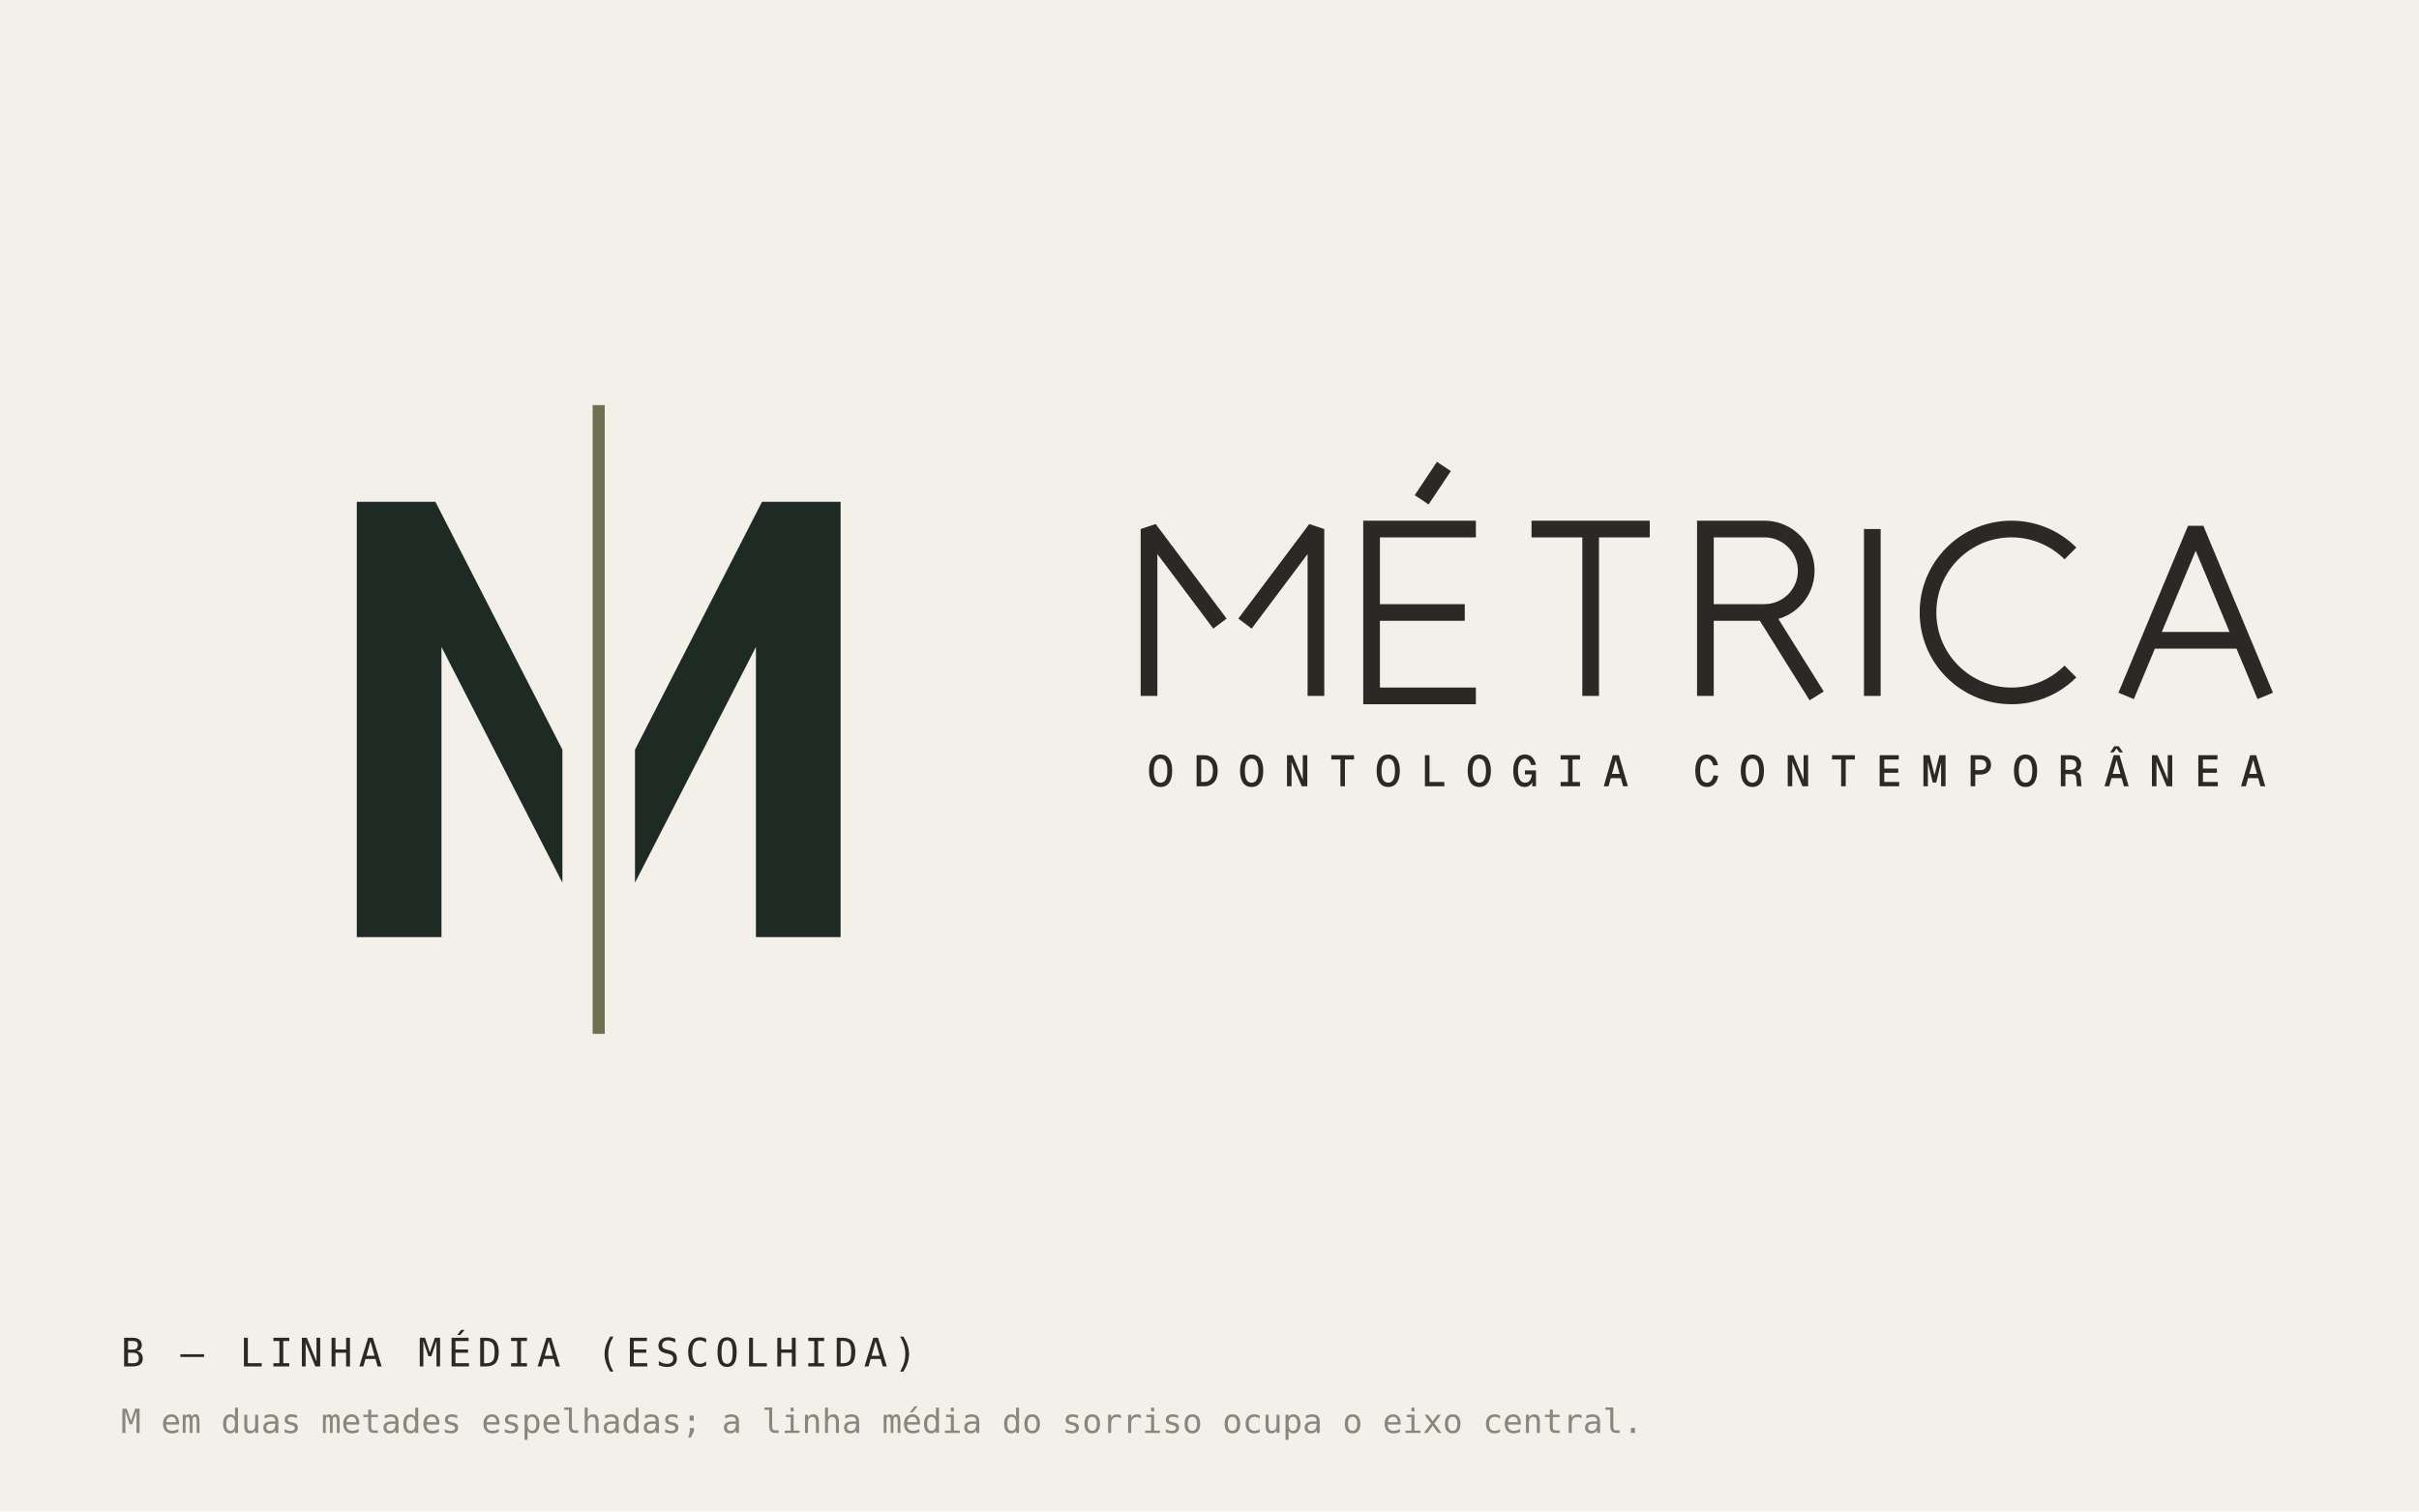
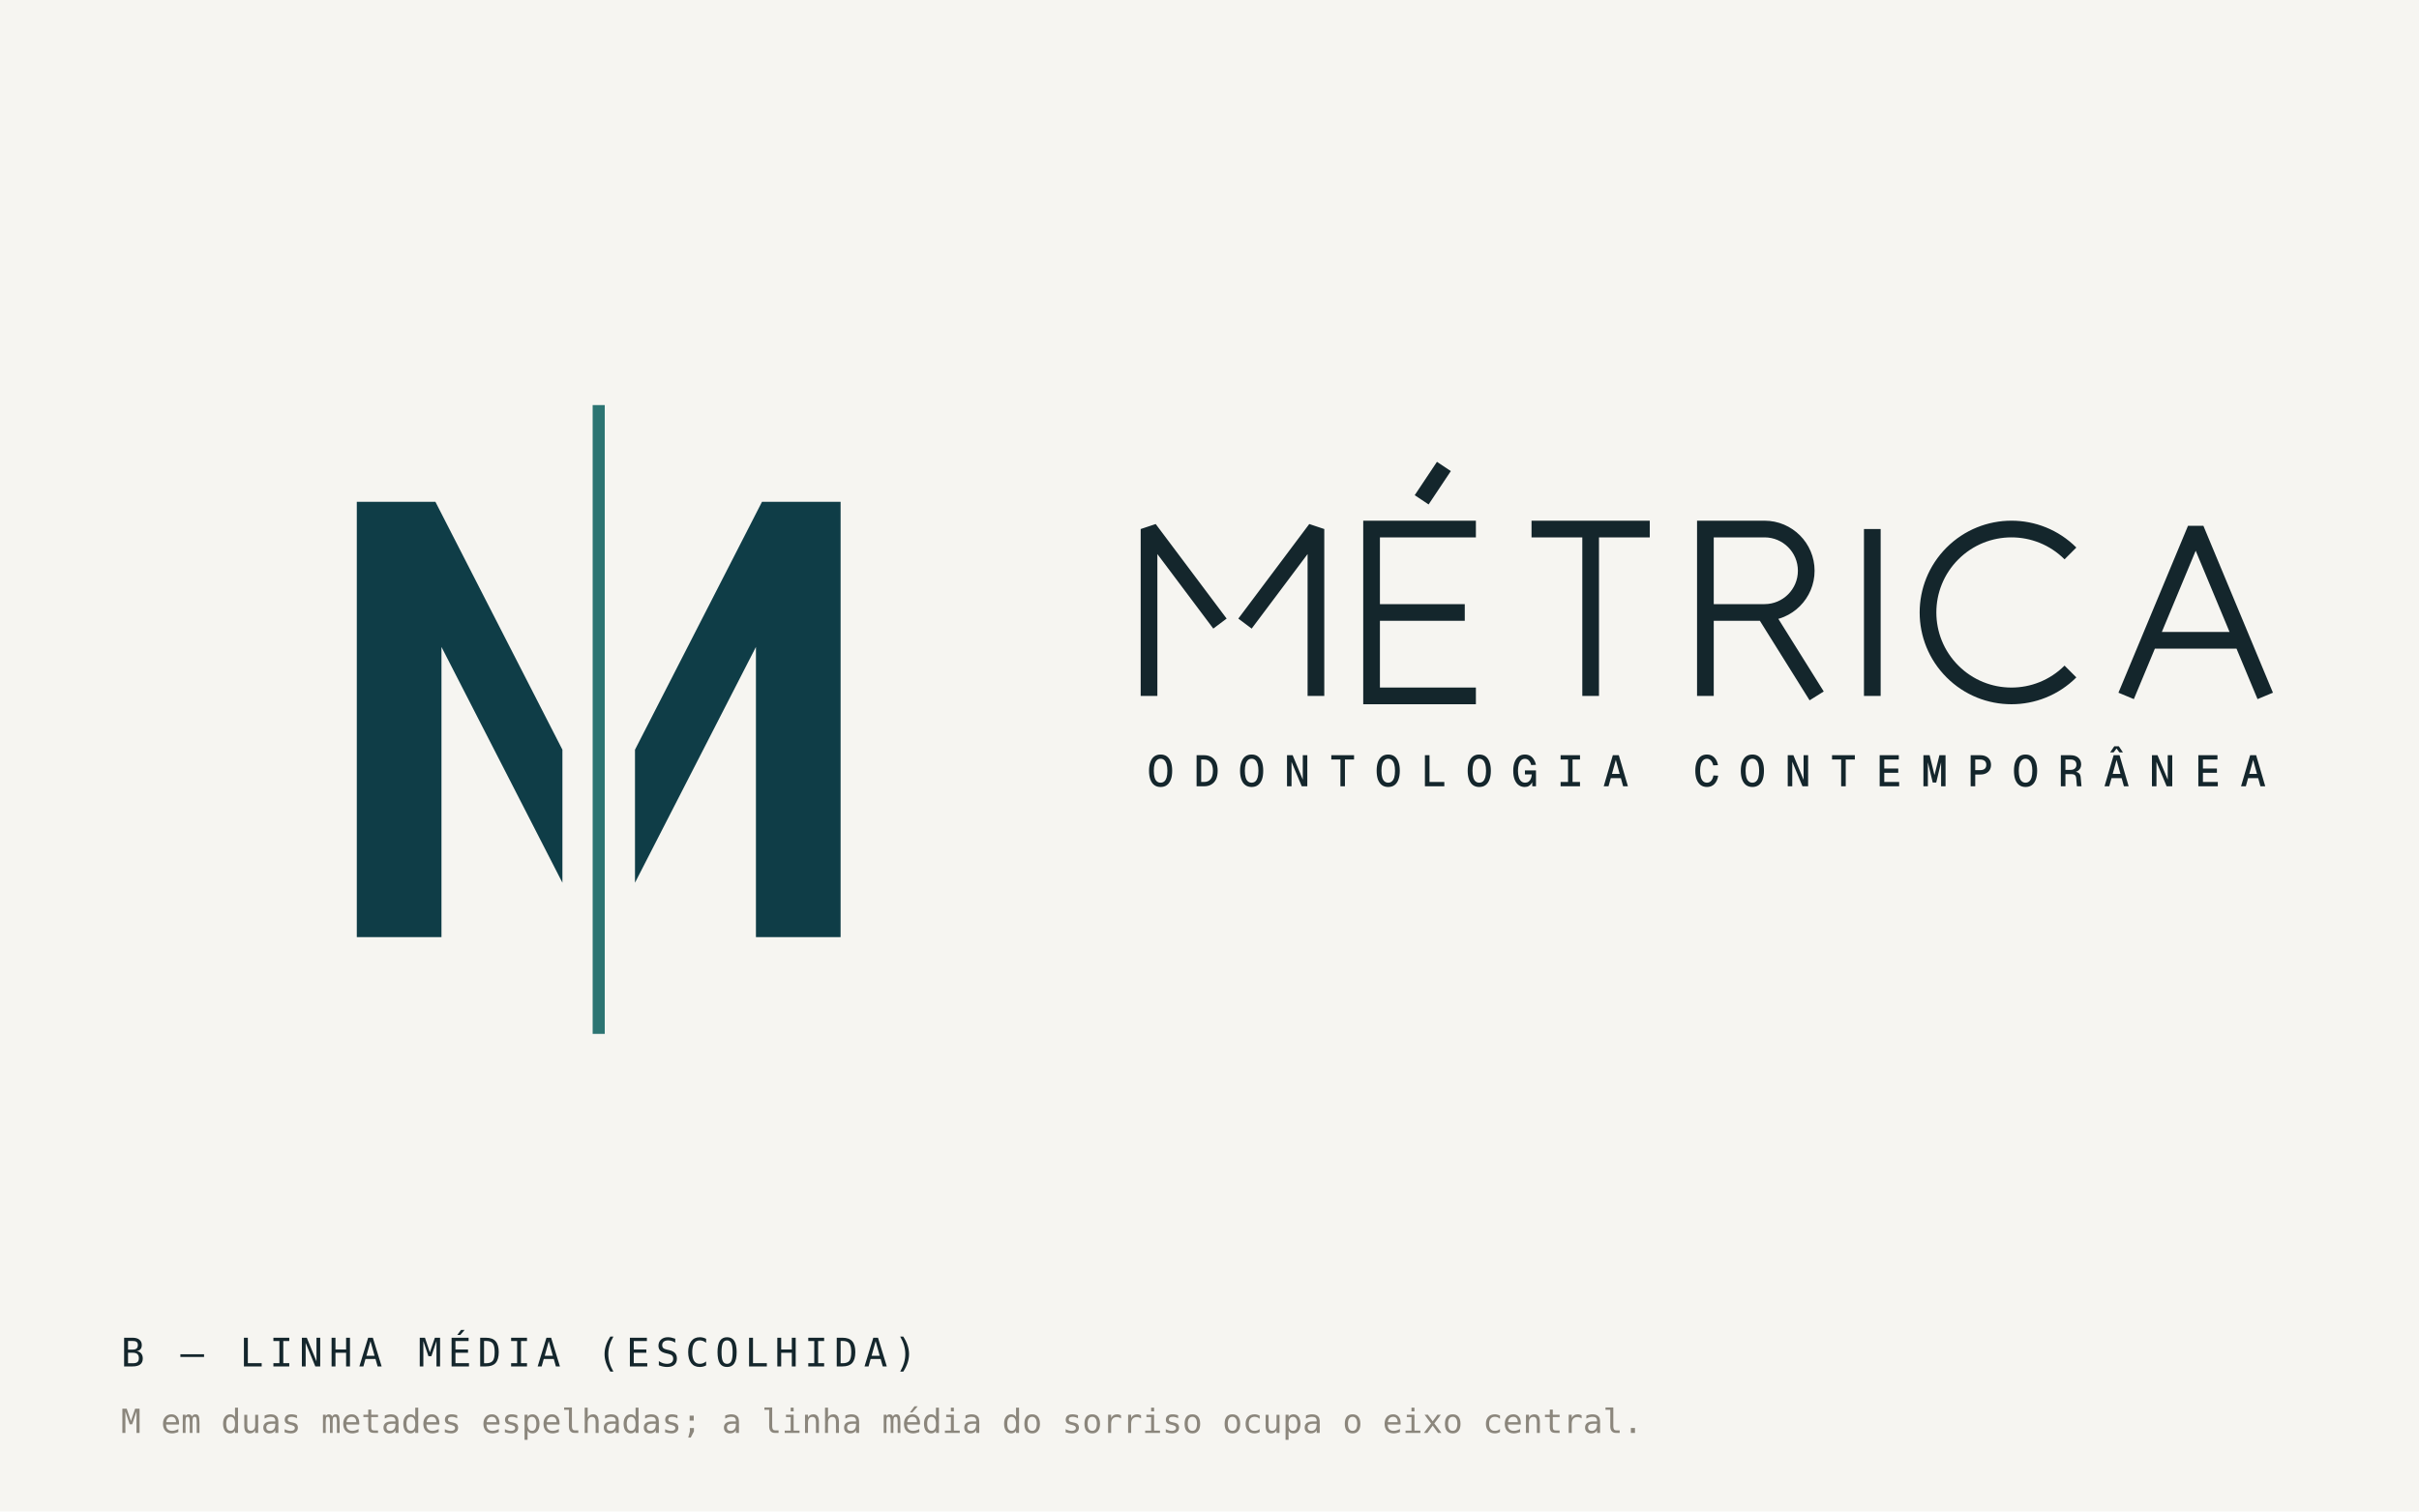
<svg xmlns="http://www.w3.org/2000/svg" viewBox="0 0 800 500" role="img" aria-labelledby="t">
-   <rect width="800" height="500" fill="#F3F0E9" />
+   <rect width="800" height="500" fill="#F6F5F1" />
  <g transform="translate(70 110) scale(4)">
-     <path d="M12 14L18.5 14L29 34.5L29 45.5L19 26L19 50L12 50ZM52 14L45.5 14L35 34.5L35 45.5L45 26L45 50L52 50Z" fill="#1E2B25" />
-     <path d="M31.5 6H32.5V58H31.5Z" fill="#6E7150" />
+     <path d="M12 14L18.5 14L29 34.5L29 45.5L19 26L19 50L12 50ZM52 14L45.5 14L35 34.5L35 45.5L45 26L45 50L52 50Z" fill="#0F3D47" />
+     <path d="M31.5 6H32.5V58H31.5Z" fill="#2C7472" />
  </g>
  <g transform="translate(380 175) scale(2.3)">
-     <path d="M0 24V0L10.2 13.6M24 24V0L13.8 13.6M47 0H32V24H47M32 12H45.4M39.2 -4.2L42.4 -9M55 0H72M63.5 0V24M80 24V0H88.5A6 6 0 0 1 88.5 12H80M88.5 12L96 24M104 0V24M132.49 3.51A12 12 0 1 0 132.49 20.49M140.5 24L150.5 0L160.5 24M143.83 16H157.17" fill="none" stroke="#2A2926" stroke-width="2.4" stroke-miterlimit="1.5" />
-     <path d="M1.66 37.1L1.66 37.1Q1.13 37.1 0.76 36.83Q0.39 36.56 0.2 36.04Q0 35.51 0 34.77L0 34.77Q0 34.01 0.2 33.49Q0.39 32.97 0.76 32.7Q1.13 32.43 1.66 32.43L1.66 32.43Q2.2 32.43 2.57 32.7Q2.94 32.97 3.13 33.49Q3.33 34.01 3.33 34.77L3.33 34.77Q3.33 35.51 3.13 36.04Q2.94 36.56 2.57 36.83Q2.2 37.1 1.66 37.1M1.66 36.48L1.66 36.48Q1.98 36.48 2.2 36.29Q2.41 36.11 2.53 35.72Q2.64 35.34 2.64 34.77L2.64 34.77Q2.64 34.2 2.53 33.82Q2.41 33.43 2.2 33.24Q1.98 33.04 1.66 33.04L1.66 33.04Q1.35 33.04 1.13 33.24Q0.91 33.43 0.8 33.82Q0.69 34.2 0.69 34.77L0.69 34.77Q0.69 35.34 0.8 35.72Q0.91 36.11 1.13 36.29Q1.35 36.48 1.66 36.48M7.93 37L6.84 37L6.84 32.53L7.93 32.53Q8.52 32.53 8.96 32.79Q9.4 33.05 9.64 33.55Q9.87 34.05 9.87 34.77L9.87 34.77Q9.87 35.49 9.64 35.99Q9.4 36.48 8.96 36.74Q8.52 37 7.93 37L7.93 37M7.5 33.15L7.5 36.38L7.91 36.38Q8.52 36.38 8.85 35.98Q9.19 35.58 9.19 34.77L9.19 34.77Q9.19 33.96 8.85 33.56Q8.52 33.15 7.91 33.15L7.91 33.15L7.5 33.15M14.75 37.1L14.75 37.1Q14.22 37.1 13.85 36.83Q13.48 36.56 13.29 36.04Q13.09 35.51 13.09 34.77L13.09 34.77Q13.09 34.01 13.29 33.49Q13.48 32.97 13.85 32.7Q14.22 32.43 14.75 32.43L14.75 32.43Q15.29 32.43 15.66 32.7Q16.03 32.97 16.23 33.49Q16.42 34.01 16.42 34.77L16.42 34.77Q16.42 35.51 16.23 36.04Q16.03 36.56 15.66 36.83Q15.29 37.1 14.75 37.1M14.75 36.48L14.75 36.48Q15.07 36.48 15.29 36.29Q15.5 36.11 15.62 35.72Q15.73 35.34 15.73 34.77L15.73 34.77Q15.73 34.2 15.62 33.82Q15.5 33.43 15.29 33.24Q15.07 33.04 14.75 33.04L14.75 33.04Q14.44 33.04 14.22 33.24Q14 33.43 13.89 33.82Q13.78 34.2 13.78 34.77L13.78 34.77Q13.78 35.34 13.89 35.72Q14 36.11 14.22 36.29Q14.44 36.48 14.75 36.48M20.49 37L19.84 37L19.84 32.53L20.65 32.53L22.23 36.33L22.11 36.35L22.11 32.53L22.76 32.53L22.76 37L21.96 37L20.37 33.2L20.49 33.17L20.49 37M28.17 37L27.52 37L27.52 33.15L26.21 33.15L26.21 32.53L29.48 32.53L29.48 33.15L28.17 33.15L28.17 37M34.39 37.1L34.39 37.1Q33.86 37.1 33.49 36.83Q33.12 36.56 32.92 36.04Q32.73 35.51 32.73 34.77L32.73 34.77Q32.73 34.01 32.92 33.49Q33.12 32.97 33.49 32.7Q33.86 32.43 34.39 32.43L34.39 32.43Q34.93 32.43 35.3 32.7Q35.67 32.97 35.86 33.49Q36.06 34.01 36.06 34.77L36.06 34.77Q36.06 35.51 35.86 36.04Q35.67 36.56 35.3 36.83Q34.93 37.1 34.39 37.1M34.39 36.48L34.39 36.48Q34.71 36.48 34.92 36.29Q35.14 36.11 35.26 35.72Q35.37 35.34 35.37 34.77L35.37 34.77Q35.37 34.2 35.26 33.82Q35.14 33.43 34.92 33.24Q34.71 33.04 34.39 33.04L34.39 33.04Q34.08 33.04 33.86 33.24Q33.64 33.43 33.53 33.82Q33.42 34.2 33.42 34.77L33.42 34.77Q33.42 35.34 33.53 35.72Q33.64 36.11 33.86 36.29Q34.08 36.48 34.39 36.48M42.46 37L39.67 37L39.67 32.53L40.33 32.53L40.33 36.75L39.92 36.38L42.46 36.38L42.46 37M47.48 37.1L47.48 37.1Q46.95 37.1 46.58 36.83Q46.21 36.56 46.02 36.04Q45.82 35.51 45.82 34.77L45.82 34.77Q45.82 34.01 46.02 33.49Q46.21 32.97 46.58 32.7Q46.95 32.43 47.48 32.43L47.48 32.43Q48.02 32.43 48.39 32.7Q48.76 32.97 48.95 33.49Q49.15 34.01 49.15 34.77L49.15 34.77Q49.15 35.51 48.95 36.04Q48.76 36.56 48.39 36.83Q48.02 37.1 47.48 37.1M47.48 36.48L47.48 36.48Q47.8 36.48 48.02 36.29Q48.23 36.11 48.35 35.72Q48.46 35.34 48.46 34.77L48.46 34.77Q48.46 34.2 48.35 33.82Q48.23 33.43 48.02 33.24Q47.8 33.04 47.48 33.04L47.48 33.04Q47.17 33.04 46.95 33.24Q46.73 33.43 46.62 33.82Q46.51 34.2 46.51 34.77L46.51 34.77Q46.51 35.34 46.62 35.72Q46.73 36.11 46.95 36.29Q47.17 36.48 47.48 36.48M54.02 37.1L54.02 37.1Q53.54 37.1 53.17 36.84Q52.79 36.57 52.58 36.05Q52.37 35.53 52.37 34.77L52.37 34.77Q52.37 34.05 52.57 33.52Q52.77 33 53.14 32.71Q53.52 32.43 54.04 32.43L54.04 32.43Q54.46 32.43 54.79 32.61Q55.11 32.79 55.32 33.13Q55.54 33.46 55.64 33.91L55.64 33.91L54.95 33.95Q54.85 33.54 54.63 33.3Q54.41 33.05 54.05 33.05L54.05 33.05Q53.73 33.05 53.51 33.25Q53.29 33.45 53.17 33.83Q53.05 34.22 53.05 34.77L53.05 34.77Q53.05 35.32 53.17 35.7Q53.29 36.08 53.52 36.28Q53.75 36.48 54.08 36.48L54.08 36.48Q54.37 36.48 54.58 36.33Q54.79 36.18 54.9 35.91Q55.02 35.65 55.03 35.29L55.03 35.29L54.05 35.29L54.05 34.72L55.64 34.72L55.64 37L55.11 37L55.08 35.97L55.25 35.97Q55.18 36.29 55.02 36.55Q54.87 36.8 54.62 36.95Q54.38 37.1 54.02 37.1M61.97 37L59.18 37L59.18 36.38L60.25 36.38L60.25 33.15L59.18 33.15L59.18 32.53L61.97 32.53L61.97 33.15L60.9 33.15L60.9 36.38L61.97 36.38L61.97 37M66.07 37L65.38 37L66.69 32.53L67.55 32.53L68.86 37L68.17 37L67.12 33.21L66.07 37M68.13 35.83L66.11 35.83L66.31 35.22L67.93 35.22L68.13 35.83M80.23 37.1L80.23 37.1Q79.69 37.1 79.31 36.82Q78.94 36.53 78.74 36.01Q78.55 35.49 78.55 34.77L78.55 34.77Q78.55 34.05 78.74 33.52Q78.94 33 79.31 32.71Q79.69 32.43 80.23 32.43L80.23 32.43Q80.84 32.43 81.26 32.83Q81.68 33.23 81.81 33.96L81.81 33.96L81.12 33.99Q81.02 33.53 80.79 33.29Q80.55 33.04 80.23 33.04L80.23 33.04Q79.9 33.04 79.68 33.25Q79.46 33.45 79.35 33.83Q79.24 34.22 79.24 34.77L79.24 34.77Q79.24 35.32 79.35 35.7Q79.46 36.08 79.68 36.28Q79.9 36.48 80.23 36.48L80.23 36.48Q80.58 36.48 80.82 36.22Q81.07 35.95 81.15 35.44L81.15 35.44L81.84 35.48Q81.72 36.24 81.3 36.67Q80.88 37.1 80.23 37.1M86.76 37.1L86.76 37.1Q86.22 37.1 85.85 36.83Q85.49 36.56 85.29 36.04Q85.09 35.51 85.09 34.77L85.09 34.77Q85.09 34.01 85.29 33.49Q85.49 32.97 85.85 32.7Q86.22 32.43 86.76 32.43L86.76 32.43Q87.29 32.43 87.67 32.7Q88.04 32.97 88.23 33.49Q88.42 34.01 88.42 34.77L88.42 34.77Q88.42 35.51 88.23 36.04Q88.04 36.56 87.67 36.83Q87.29 37.1 86.76 37.1M86.76 36.48L86.76 36.48Q87.07 36.48 87.29 36.29Q87.51 36.11 87.62 35.72Q87.73 35.34 87.73 34.77L87.73 34.77Q87.73 34.2 87.62 33.82Q87.51 33.43 87.29 33.24Q87.07 33.04 86.76 33.04L86.76 33.04Q86.44 33.04 86.23 33.24Q86.01 33.43 85.89 33.82Q85.78 34.2 85.78 34.77L85.78 34.77Q85.78 35.34 85.89 35.72Q86.01 36.11 86.23 36.29Q86.44 36.48 86.76 36.48M92.49 37L91.84 37L91.84 32.53L92.65 32.53L94.23 36.33L94.12 36.35L94.12 32.53L94.77 32.53L94.77 37L93.96 37L92.38 33.2L92.49 33.17L92.49 37M100.18 37L99.52 37L99.52 33.15L98.21 33.15L98.21 32.53L101.49 32.53L101.49 33.15L100.18 33.15L100.18 37M107.86 37L105.06 37L105.06 32.53L107.81 32.53L107.81 33.15L105.72 33.15L105.72 34.45L107.73 34.45L107.73 35.06L105.72 35.06L105.72 36.38L107.86 36.38L107.86 37M113.19 36.46L112.69 36.46L111.92 33.26L111.99 33.25L111.99 37L111.35 37L111.35 32.53L112.24 32.53L113.07 35.92L112.81 35.92L113.65 32.53L114.53 32.53L114.53 37L113.89 37L113.89 33.25L113.96 33.26L113.19 36.46M118.8 37L118.14 37L118.14 32.53L119.52 32.53Q119.99 32.53 120.34 32.7Q120.69 32.87 120.88 33.18Q121.07 33.49 121.07 33.92L121.07 33.92Q121.07 34.35 120.88 34.66Q120.69 34.97 120.34 35.14Q119.99 35.31 119.52 35.31L119.52 35.31L118.8 35.31L118.8 37M118.8 33.15L118.8 34.68L119.46 34.68Q119.93 34.68 120.16 34.49Q120.39 34.29 120.39 33.92L120.39 33.92Q120.39 33.54 120.16 33.35Q119.93 33.15 119.46 33.15L119.46 33.15L118.8 33.15M126.03 37.1L126.03 37.1Q125.5 37.1 125.13 36.83Q124.76 36.56 124.56 36.04Q124.37 35.51 124.37 34.77L124.37 34.77Q124.37 34.01 124.56 33.49Q124.76 32.97 125.13 32.7Q125.5 32.43 126.03 32.43L126.03 32.43Q126.57 32.43 126.94 32.7Q127.31 32.97 127.5 33.49Q127.7 34.01 127.7 34.77L127.7 34.77Q127.7 35.51 127.5 36.04Q127.31 36.56 126.94 36.83Q126.57 37.1 126.03 37.1M126.03 36.48L126.03 36.48Q126.35 36.48 126.56 36.29Q126.78 36.11 126.9 35.72Q127.01 35.34 127.01 34.77L127.01 34.77Q127.01 34.2 126.9 33.82Q126.78 33.43 126.56 33.24Q126.35 33.04 126.03 33.04L126.03 33.04Q125.72 33.04 125.5 33.24Q125.28 33.43 125.17 33.82Q125.06 34.2 125.06 34.77L125.06 34.77Q125.06 35.34 125.17 35.72Q125.28 36.11 125.5 36.29Q125.72 36.48 126.03 36.48M131.77 37L131.11 37L131.11 32.53L132.5 32.53Q133.21 32.53 133.62 32.89Q134.03 33.25 134.03 33.86L134.03 33.86Q134.03 34.18 133.89 34.43Q133.74 34.68 133.51 34.81Q133.28 34.95 133.03 34.97L133.03 34.97L133 34.9Q133.47 34.91 133.7 35.11Q133.93 35.3 133.96 35.73L133.96 35.73L134.08 37L133.42 37L133.32 35.85Q133.3 35.63 133.22 35.5Q133.15 35.37 132.99 35.31Q132.83 35.25 132.55 35.25L132.55 35.25L131.77 35.25L131.77 37M131.77 33.15L131.77 34.64L132.49 34.64Q132.91 34.64 133.13 34.44Q133.35 34.25 133.35 33.89L133.35 33.89Q133.35 33.53 133.13 33.34Q132.91 33.15 132.49 33.15L132.49 33.15L131.77 33.15M138.07 37L137.39 37L138.7 32.53L139.55 32.53L140.86 37L140.18 37L139.12 33.21L138.07 37M140.13 35.83L138.12 35.83L138.32 35.22L139.93 35.22L140.13 35.83M138.7 32.12L138.2 32.12L138.79 31.25L139.45 31.25L140.04 32.12L139.53 32.12L139.06 31.49L139.17 31.49L138.7 32.12M144.86 37L144.21 37L144.21 32.53L145.01 32.53L146.6 36.33L146.48 36.35L146.48 32.53L147.13 32.53L147.13 37L146.32 37L144.74 33.2L144.86 33.17L144.86 37M153.68 37L150.88 37L150.88 32.53L153.63 32.53L153.63 33.15L151.54 33.15L151.54 34.45L153.55 34.45L153.55 35.06L151.54 35.06L151.54 36.38L153.68 36.38L153.68 37M157.71 37L157.02 37L158.33 32.53L159.19 32.53L160.5 37L159.81 37L158.76 33.21L157.71 37M159.77 35.83L157.75 35.83L157.95 35.22L159.57 35.22L159.77 35.83" fill="#2A2926" />
+     <path d="M0 24V0L10.2 13.6M24 24V0L13.8 13.6M47 0H32V24H47M32 12H45.4M39.2 -4.2L42.4 -9M55 0H72M63.5 0V24M80 24V0H88.5A6 6 0 0 1 88.5 12H80M88.5 12L96 24M104 0V24M132.49 3.51A12 12 0 1 0 132.49 20.49M140.5 24L150.5 0L160.5 24M143.83 16H157.17" fill="none" stroke="#14262C" stroke-width="2.4" stroke-miterlimit="1.5" />
+     <path d="M1.66 37.1L1.66 37.1Q1.13 37.1 0.76 36.83Q0.39 36.56 0.2 36.04Q0 35.51 0 34.77L0 34.77Q0 34.01 0.2 33.49Q0.39 32.97 0.76 32.7Q1.13 32.43 1.66 32.43L1.66 32.43Q2.2 32.43 2.57 32.7Q2.94 32.97 3.13 33.49Q3.33 34.01 3.33 34.77L3.33 34.77Q3.33 35.51 3.13 36.04Q2.94 36.56 2.57 36.83Q2.2 37.1 1.66 37.1M1.66 36.48L1.66 36.48Q1.98 36.48 2.2 36.29Q2.41 36.11 2.53 35.72Q2.64 35.34 2.64 34.77L2.64 34.77Q2.64 34.2 2.53 33.82Q2.41 33.43 2.2 33.24Q1.98 33.04 1.66 33.04L1.66 33.04Q1.35 33.04 1.13 33.24Q0.91 33.43 0.8 33.82Q0.69 34.2 0.69 34.77L0.69 34.77Q0.69 35.34 0.8 35.72Q0.91 36.11 1.13 36.29Q1.35 36.48 1.66 36.48M7.93 37L6.84 37L6.84 32.53L7.93 32.53Q8.52 32.53 8.96 32.79Q9.4 33.05 9.64 33.55Q9.87 34.05 9.87 34.77L9.87 34.77Q9.87 35.49 9.64 35.99Q9.4 36.48 8.96 36.74Q8.52 37 7.93 37L7.93 37M7.5 33.15L7.5 36.38L7.91 36.38Q8.52 36.38 8.85 35.98Q9.19 35.58 9.19 34.77L9.19 34.77Q9.19 33.96 8.85 33.56Q8.52 33.15 7.91 33.15L7.91 33.15L7.5 33.15M14.75 37.1L14.75 37.1Q14.22 37.1 13.85 36.83Q13.48 36.56 13.29 36.04Q13.09 35.51 13.09 34.77L13.09 34.77Q13.09 34.01 13.29 33.49Q13.48 32.97 13.85 32.7Q14.22 32.43 14.75 32.43L14.75 32.43Q15.29 32.43 15.66 32.7Q16.03 32.97 16.23 33.49Q16.42 34.01 16.42 34.77L16.42 34.77Q16.42 35.51 16.23 36.04Q16.03 36.56 15.66 36.83Q15.29 37.1 14.75 37.1M14.75 36.48L14.75 36.48Q15.07 36.48 15.29 36.29Q15.5 36.11 15.62 35.72Q15.73 35.34 15.73 34.77L15.73 34.77Q15.73 34.2 15.62 33.82Q15.5 33.43 15.29 33.24Q15.07 33.04 14.75 33.04L14.75 33.04Q14.44 33.04 14.22 33.24Q14 33.43 13.89 33.82Q13.78 34.2 13.78 34.77L13.78 34.77Q13.78 35.34 13.89 35.72Q14 36.11 14.22 36.29Q14.44 36.48 14.75 36.48M20.49 37L19.84 37L19.84 32.53L20.65 32.53L22.23 36.33L22.11 36.35L22.11 32.53L22.76 32.53L22.76 37L21.96 37L20.37 33.2L20.49 33.17L20.49 37M28.17 37L27.52 37L27.52 33.15L26.21 33.15L26.21 32.53L29.48 32.53L29.48 33.15L28.17 33.15L28.17 37M34.39 37.1L34.39 37.1Q33.86 37.1 33.49 36.83Q33.12 36.56 32.92 36.04Q32.73 35.51 32.73 34.77L32.73 34.77Q32.73 34.01 32.92 33.49Q33.12 32.97 33.49 32.7Q33.86 32.43 34.39 32.43L34.39 32.43Q34.93 32.43 35.3 32.7Q35.67 32.97 35.86 33.49Q36.06 34.01 36.06 34.77L36.06 34.77Q36.06 35.51 35.86 36.04Q35.67 36.56 35.3 36.83Q34.93 37.1 34.39 37.1M34.39 36.48L34.39 36.48Q34.71 36.48 34.92 36.29Q35.14 36.11 35.26 35.72Q35.37 35.34 35.37 34.77L35.37 34.77Q35.37 34.2 35.26 33.82Q35.14 33.43 34.92 33.24Q34.71 33.04 34.39 33.04L34.39 33.04Q34.08 33.04 33.86 33.24Q33.64 33.43 33.53 33.82Q33.42 34.2 33.42 34.77L33.42 34.77Q33.42 35.34 33.53 35.72Q33.64 36.11 33.86 36.29Q34.08 36.48 34.39 36.48M42.46 37L39.67 37L39.67 32.53L40.33 32.53L40.33 36.75L39.92 36.38L42.46 36.38L42.46 37M47.48 37.1L47.48 37.1Q46.95 37.1 46.58 36.83Q46.21 36.56 46.02 36.04Q45.82 35.51 45.82 34.77L45.82 34.77Q45.82 34.01 46.02 33.49Q46.21 32.97 46.58 32.7Q46.95 32.43 47.48 32.43L47.48 32.43Q48.02 32.43 48.39 32.7Q48.76 32.97 48.95 33.49Q49.15 34.01 49.15 34.77L49.15 34.77Q49.15 35.51 48.95 36.04Q48.76 36.56 48.39 36.83Q48.02 37.1 47.48 37.1M47.48 36.48L47.48 36.48Q47.8 36.48 48.02 36.29Q48.23 36.11 48.35 35.72Q48.46 35.34 48.46 34.77L48.46 34.77Q48.46 34.2 48.35 33.82Q48.23 33.43 48.02 33.24Q47.8 33.04 47.48 33.04L47.48 33.04Q47.17 33.04 46.95 33.24Q46.73 33.43 46.62 33.82Q46.51 34.2 46.51 34.77L46.51 34.77Q46.51 35.34 46.62 35.72Q46.73 36.11 46.95 36.29Q47.17 36.48 47.48 36.48M54.02 37.1L54.02 37.1Q53.54 37.1 53.17 36.84Q52.79 36.57 52.58 36.05Q52.37 35.53 52.37 34.77L52.37 34.77Q52.37 34.05 52.57 33.52Q52.77 33 53.14 32.71Q53.52 32.43 54.04 32.43L54.04 32.43Q54.46 32.43 54.79 32.61Q55.11 32.79 55.32 33.13Q55.54 33.46 55.64 33.91L55.64 33.91L54.95 33.95Q54.85 33.54 54.63 33.3Q54.41 33.05 54.05 33.05L54.05 33.05Q53.73 33.05 53.51 33.25Q53.29 33.45 53.17 33.83Q53.05 34.22 53.05 34.77L53.05 34.77Q53.05 35.32 53.17 35.7Q53.29 36.08 53.52 36.28Q53.75 36.48 54.08 36.48L54.08 36.48Q54.37 36.48 54.58 36.33Q54.79 36.18 54.9 35.91Q55.02 35.65 55.03 35.29L55.03 35.29L54.05 35.29L54.05 34.72L55.64 34.72L55.64 37L55.11 37L55.08 35.97L55.25 35.97Q55.18 36.29 55.02 36.55Q54.87 36.8 54.62 36.95Q54.38 37.1 54.02 37.1M61.97 37L59.18 37L59.18 36.38L60.25 36.38L60.25 33.15L59.18 33.15L59.18 32.53L61.97 32.53L61.97 33.15L60.9 33.15L60.9 36.38L61.97 36.38L61.97 37M66.07 37L65.38 37L66.69 32.53L67.55 32.53L68.86 37L68.17 37L67.12 33.21L66.07 37M68.13 35.83L66.11 35.83L66.31 35.22L67.93 35.22L68.13 35.83M80.23 37.1L80.23 37.1Q79.69 37.1 79.31 36.82Q78.94 36.53 78.74 36.01Q78.55 35.49 78.55 34.77L78.55 34.77Q78.55 34.05 78.74 33.52Q78.94 33 79.31 32.71Q79.69 32.43 80.23 32.43L80.23 32.43Q80.84 32.43 81.26 32.83Q81.68 33.23 81.81 33.96L81.81 33.96L81.12 33.99Q81.02 33.53 80.79 33.29Q80.55 33.04 80.23 33.04L80.23 33.04Q79.9 33.04 79.68 33.25Q79.46 33.45 79.35 33.83Q79.24 34.22 79.24 34.77L79.24 34.77Q79.24 35.32 79.35 35.7Q79.46 36.08 79.68 36.28Q79.9 36.48 80.23 36.48L80.23 36.48Q80.58 36.48 80.82 36.22Q81.07 35.95 81.15 35.44L81.15 35.44L81.84 35.48Q81.72 36.24 81.3 36.67Q80.88 37.1 80.23 37.1M86.76 37.1L86.76 37.1Q86.22 37.1 85.85 36.83Q85.49 36.56 85.29 36.04Q85.09 35.51 85.09 34.77L85.09 34.77Q85.09 34.01 85.29 33.49Q85.49 32.97 85.85 32.7Q86.22 32.43 86.76 32.43L86.76 32.43Q87.29 32.43 87.67 32.7Q88.04 32.97 88.23 33.49Q88.42 34.01 88.42 34.77L88.42 34.77Q88.42 35.51 88.23 36.04Q88.04 36.56 87.67 36.83Q87.29 37.1 86.76 37.1M86.76 36.48L86.76 36.48Q87.07 36.48 87.29 36.29Q87.51 36.11 87.62 35.72Q87.73 35.34 87.73 34.77L87.73 34.77Q87.73 34.2 87.62 33.82Q87.51 33.43 87.29 33.24Q87.07 33.04 86.76 33.04L86.76 33.04Q86.44 33.04 86.23 33.24Q86.01 33.43 85.89 33.82Q85.78 34.2 85.78 34.77L85.78 34.77Q85.78 35.34 85.89 35.72Q86.01 36.11 86.23 36.29Q86.44 36.48 86.76 36.48M92.49 37L91.84 37L91.84 32.53L92.65 32.53L94.23 36.33L94.12 36.35L94.12 32.53L94.77 32.53L94.77 37L93.96 37L92.38 33.2L92.49 33.17L92.49 37M100.18 37L99.52 37L99.52 33.15L98.21 33.15L98.21 32.53L101.49 32.53L101.49 33.15L100.18 33.15L100.18 37M107.86 37L105.06 37L105.06 32.53L107.81 32.53L107.81 33.15L105.72 33.15L105.72 34.45L107.73 34.45L107.73 35.06L105.72 35.06L105.72 36.38L107.86 36.38L107.86 37M113.19 36.46L112.69 36.46L111.92 33.26L111.99 33.25L111.99 37L111.35 37L111.35 32.53L112.24 32.53L113.07 35.92L112.81 35.92L113.65 32.53L114.53 32.53L114.53 37L113.89 37L113.89 33.25L113.96 33.26L113.19 36.46M118.8 37L118.14 37L118.14 32.53L119.52 32.53Q119.99 32.53 120.34 32.7Q120.69 32.87 120.88 33.18Q121.07 33.49 121.07 33.92L121.07 33.92Q121.07 34.35 120.88 34.66Q120.69 34.97 120.34 35.14Q119.99 35.31 119.52 35.31L119.52 35.31L118.8 35.31L118.8 37M118.8 33.15L118.8 34.68L119.46 34.68Q119.93 34.68 120.16 34.49Q120.39 34.29 120.39 33.92L120.39 33.92Q120.39 33.54 120.16 33.35Q119.93 33.15 119.46 33.15L119.46 33.15L118.8 33.15M126.03 37.1L126.03 37.1Q125.5 37.1 125.13 36.83Q124.76 36.56 124.56 36.04Q124.37 35.51 124.37 34.77L124.37 34.77Q124.37 34.01 124.56 33.49Q124.76 32.97 125.13 32.7Q125.5 32.43 126.03 32.43L126.03 32.43Q126.57 32.43 126.94 32.7Q127.31 32.97 127.5 33.49Q127.7 34.01 127.7 34.77L127.7 34.77Q127.7 35.51 127.5 36.04Q127.31 36.56 126.94 36.83Q126.57 37.1 126.03 37.1M126.03 36.48L126.03 36.48Q126.35 36.48 126.56 36.29Q126.78 36.11 126.9 35.72Q127.01 35.34 127.01 34.77L127.01 34.77Q127.01 34.2 126.9 33.82Q126.78 33.43 126.56 33.24Q126.35 33.04 126.03 33.04L126.03 33.04Q125.72 33.04 125.5 33.24Q125.28 33.43 125.17 33.82Q125.06 34.2 125.06 34.77L125.06 34.77Q125.06 35.34 125.17 35.72Q125.28 36.11 125.5 36.29Q125.72 36.48 126.03 36.48M131.77 37L131.11 37L131.11 32.53L132.5 32.53Q133.21 32.53 133.62 32.89Q134.03 33.25 134.03 33.86L134.03 33.86Q134.03 34.18 133.89 34.43Q133.74 34.68 133.51 34.81Q133.28 34.95 133.03 34.97L133.03 34.97L133 34.9Q133.47 34.91 133.7 35.11Q133.93 35.3 133.96 35.73L133.96 35.73L134.08 37L133.42 37L133.32 35.85Q133.3 35.63 133.22 35.5Q133.15 35.37 132.99 35.31Q132.83 35.25 132.55 35.25L132.55 35.25L131.77 35.25L131.77 37M131.77 33.15L131.77 34.64L132.49 34.64Q132.91 34.64 133.13 34.44Q133.35 34.25 133.35 33.89L133.35 33.89Q133.35 33.53 133.13 33.34Q132.91 33.15 132.49 33.15L132.49 33.15L131.77 33.15M138.07 37L137.39 37L138.7 32.53L139.55 32.53L140.86 37L140.18 37L139.12 33.21L138.07 37M140.13 35.83L138.12 35.83L138.32 35.22L139.93 35.22L140.13 35.83M138.7 32.12L138.2 32.12L138.79 31.25L139.45 31.25L140.04 32.12L139.53 32.12L139.06 31.49L139.17 31.49L138.7 32.12M144.86 37L144.21 37L144.21 32.53L145.01 32.53L146.6 36.33L146.48 36.35L146.48 32.53L147.13 32.53L147.13 37L146.32 37L144.74 33.2L144.86 33.17L144.86 37M153.68 37L150.88 37L150.88 32.53L153.63 32.53L153.63 33.15L151.54 33.15L151.54 34.45L153.55 34.45L153.55 35.06L151.54 35.06L151.54 36.38L153.68 36.38L153.68 37M157.71 37L157.02 37L158.33 32.53L159.19 32.53L160.5 37L159.81 37L158.76 33.21L157.71 37M159.77 35.83L157.75 35.83L157.95 35.22L159.57 35.22L159.77 35.83" fill="#14262C" />
  </g>
-   <text x="40" y="452" font-family="monospace" font-size="13" fill="#2A2926" letter-spacing="2">B — LINHA MÉDIA (ESCOLHIDA)</text>
+   <text x="40" y="452" font-family="monospace" font-size="13" fill="#14262C" letter-spacing="2">B — LINHA MÉDIA (ESCOLHIDA)</text>
  <text x="40" y="474" font-family="monospace" font-size="11" fill="#8B867C">M em duas metades espelhadas; a linha média do sorriso ocupa o eixo central.</text>
</svg>
